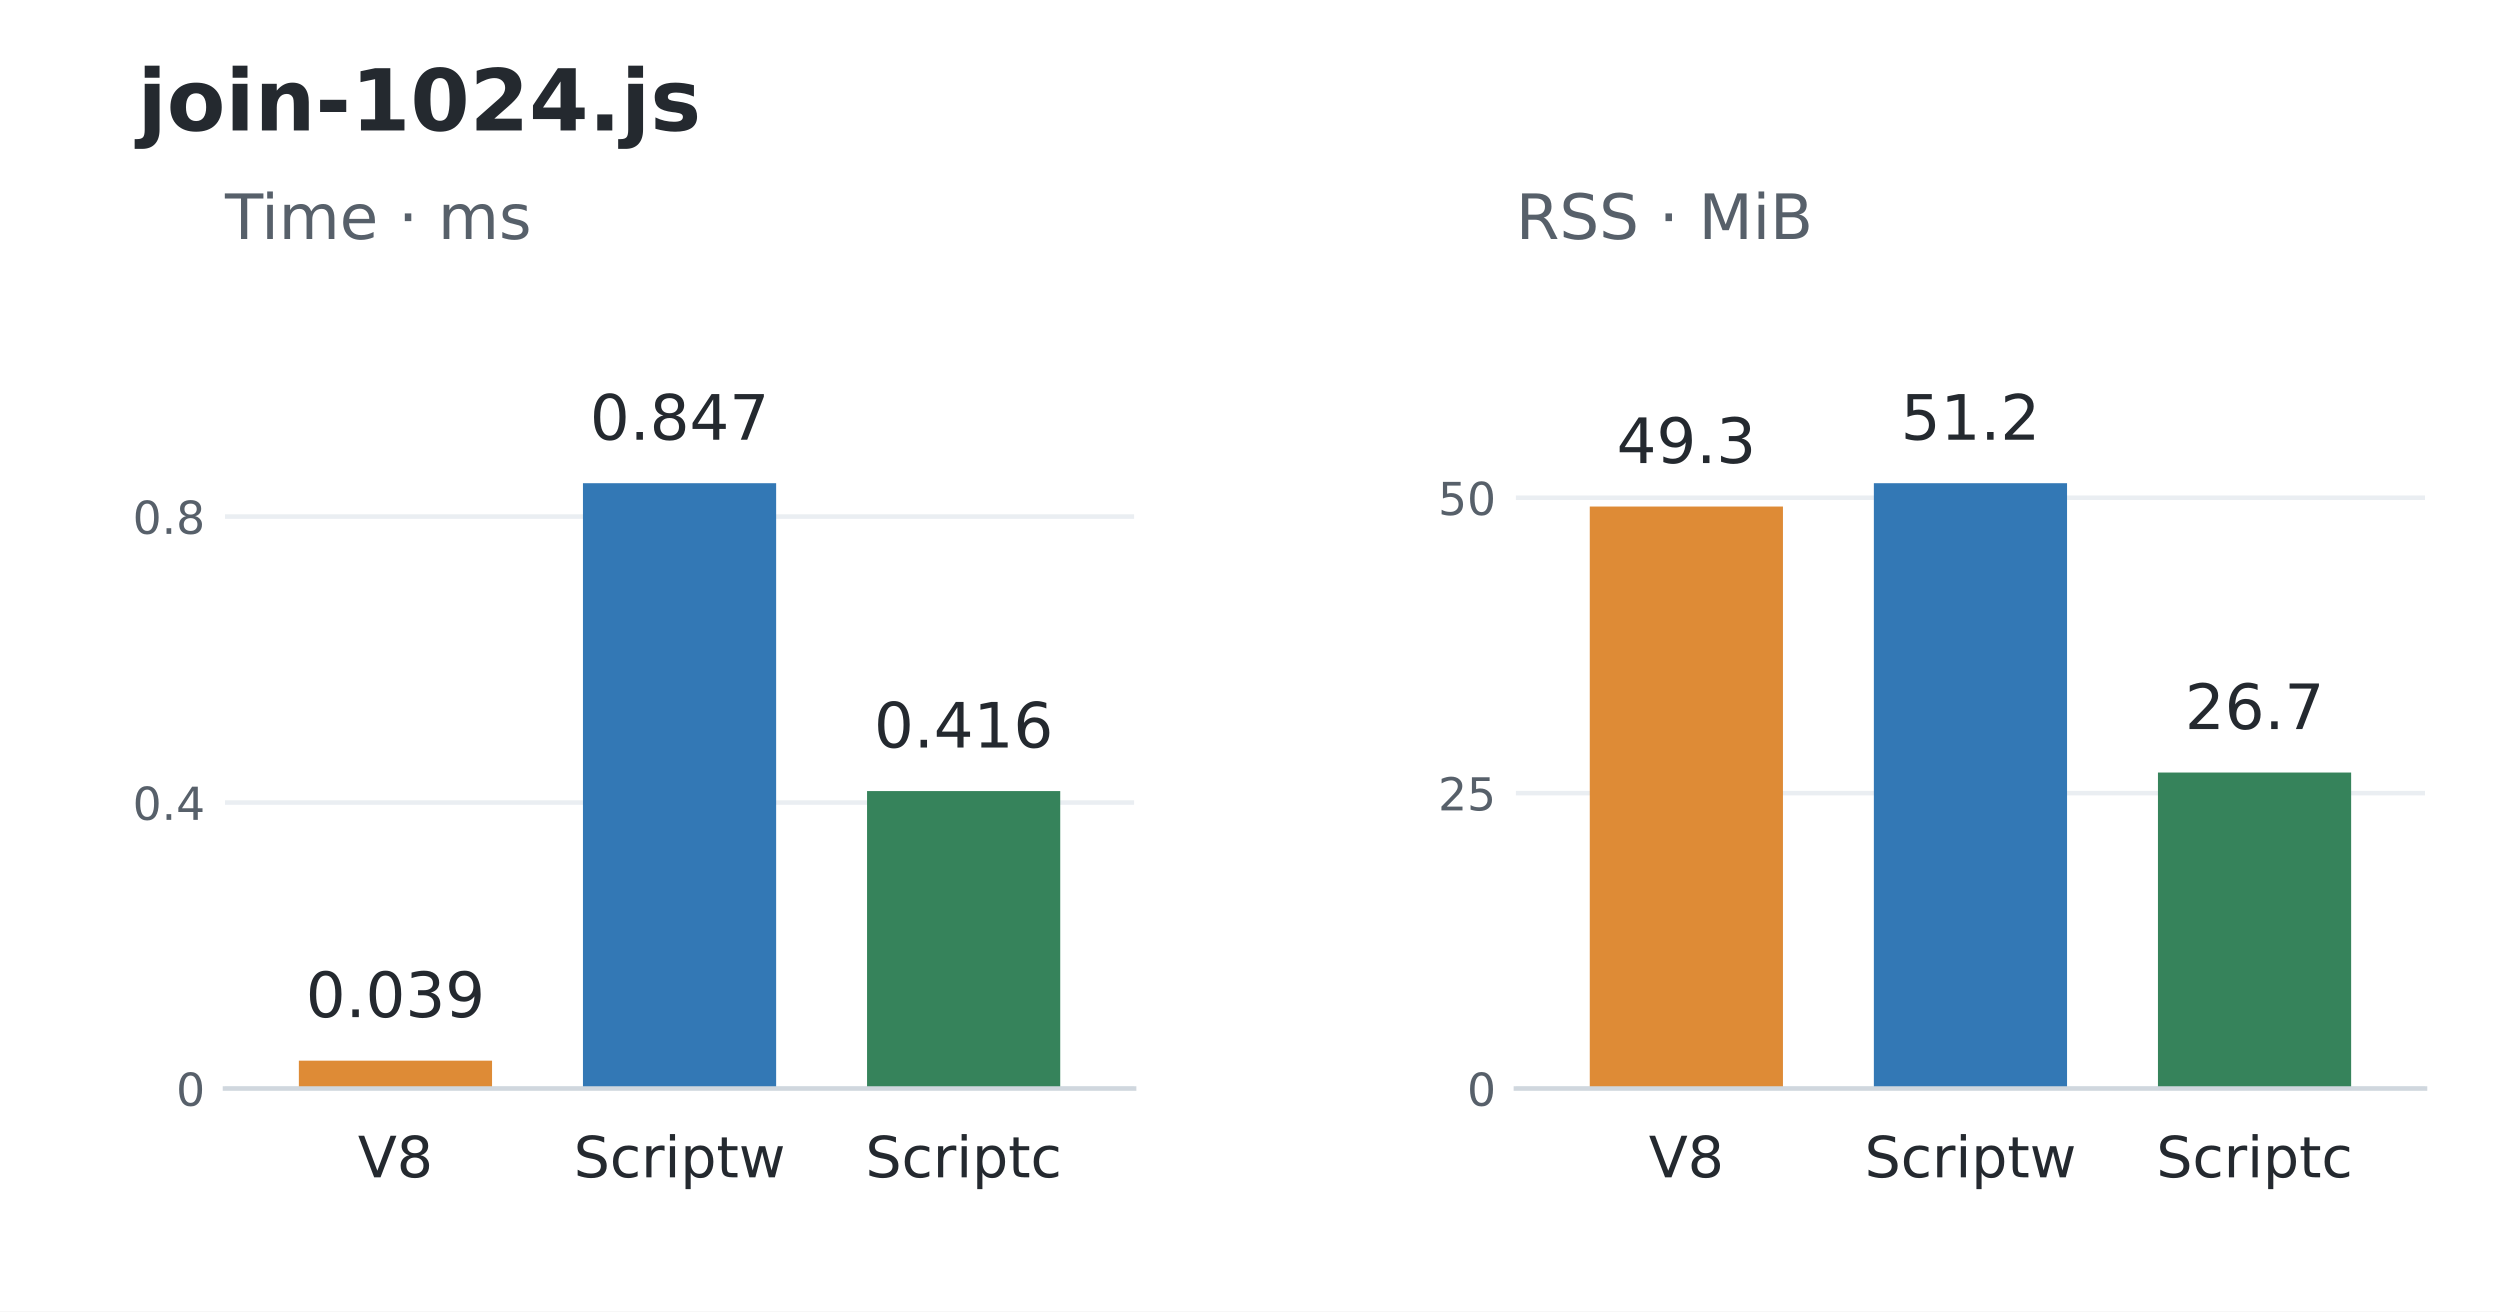
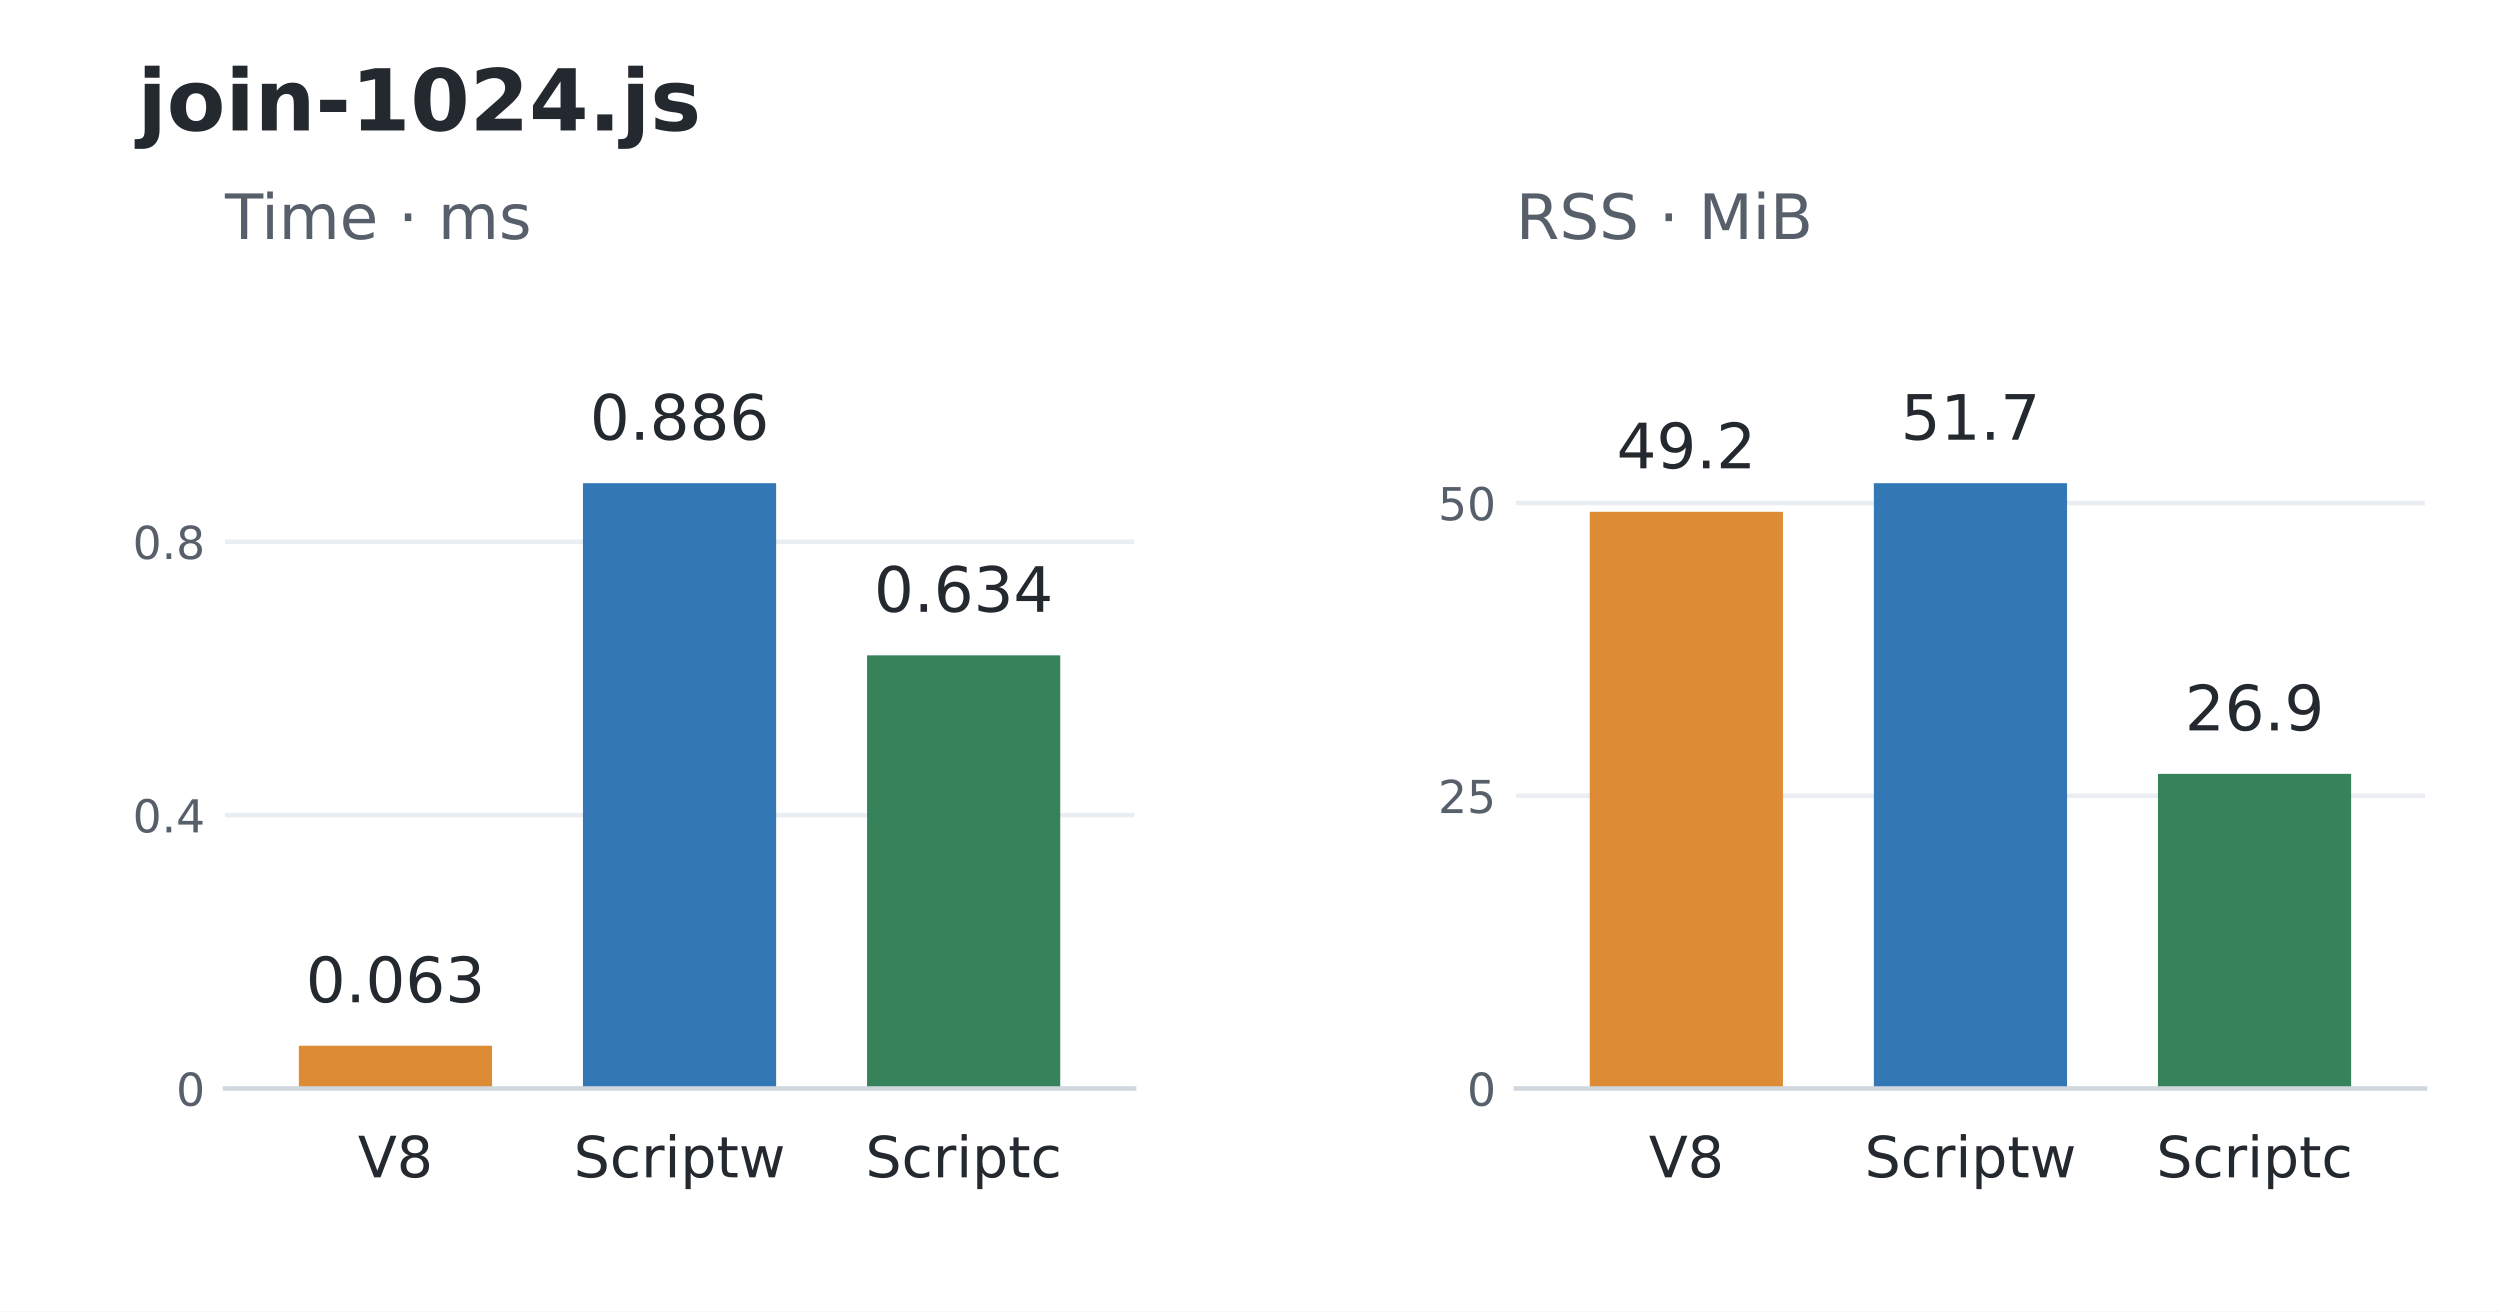
<svg xmlns="http://www.w3.org/2000/svg" width="439.2pt" height="230.4pt" viewBox="0 0 439.2 230.4" version="1.1">
  <defs>
    <style type="text/css">*{stroke-linejoin: round; stroke-linecap: butt}</style>
  </defs>
  <g id="figure_1">
    <g id="patch_1">
      <path d="M 0 230.4 L 439.2 230.4 L 439.2 0 L 0 0 z " style="fill: #ffffff" />
    </g>
    <g id="axes_1">
      <g id="patch_2">
        <path d="M 39.528 191.232 L 199.237 191.232 L 199.237 52.992 L 39.528 52.992 z " style="fill: #ffffff" />
      </g>
      <g id="matplotlib.axis_1">
        <g id="xtick_1">
          <g id="line2d_1" />
          <g id="text_1">
            <text style="font-size: 10px; font-family: 'DejaVu Sans'; text-anchor: middle; fill: #24292f" x="69.473" y="206.83" transform="rotate(-0 69.47346 206.8297)">V8</text>
          </g>
        </g>
        <g id="xtick_2">
          <g id="line2d_2" />
          <g id="text_2">
            <text style="font-size: 10px; font-family: 'DejaVu Sans'; text-anchor: middle; fill: #24292f" x="119.383" y="206.83" transform="rotate(-0 119.3825 206.8304)">Scriptw</text>
          </g>
        </g>
        <g id="xtick_3">
          <g id="line2d_3" />
          <g id="text_3">
            <text style="font-size: 10px; font-family: 'DejaVu Sans'; text-anchor: middle; fill: #24292f" x="169.292" y="206.83" transform="rotate(-0 169.2916 206.8304)">Scriptc</text>
          </g>
        </g>
      </g>
      <g id="matplotlib.axis_2">
        <g id="ytick_1">
          <g id="line2d_4">
            <path d="M 39.528 191.232 L 199.237 191.232 " clip-path="url(#p648741f3fb)" style="fill: none; stroke: #eaeef2; stroke-width: 0.8; stroke-linecap: square" />
          </g>
          <g id="line2d_5" />
          <g id="text_4">
            <text style="font-size: 8px; font-family: 'DejaVu Sans'; text-anchor: end; fill: #57606a" x="36.028" y="194.271" transform="rotate(-0 36.028 194.2711)">0</text>
          </g>
        </g>
        <g id="ytick_2">
          <g id="line2d_6">
-             <path d="M 39.528 140.992 L 199.237 140.992 " clip-path="url(#p648741f3fb)" style="fill: none; stroke: #eaeef2; stroke-width: 0.8; stroke-linecap: square" />
+             <path d="M 39.528 143.201 L 199.237 143.201 " clip-path="url(#p648741f3fb)" style="fill: none; stroke: #eaeef2; stroke-width: 0.8; stroke-linecap: square" />
          </g>
          <g id="line2d_7" />
          <g id="text_5">
-             <text style="font-size: 8px; font-family: 'DejaVu Sans'; text-anchor: end; fill: #57606a" x="36.028" y="144.031" transform="rotate(-0 36.028 144.0312)">0.4</text>
+             <text style="font-size: 8px; font-family: 'DejaVu Sans'; text-anchor: end; fill: #57606a" x="36.028" y="146.24" transform="rotate(-0 36.028 146.2397)">0.4</text>
          </g>
        </g>
        <g id="ytick_3">
          <g id="line2d_8">
-             <path d="M 39.528 90.752 L 199.237 90.752 " clip-path="url(#p648741f3fb)" style="fill: none; stroke: #eaeef2; stroke-width: 0.8; stroke-linecap: square" />
+             <path d="M 39.528 95.169 L 199.237 95.169 " clip-path="url(#p648741f3fb)" style="fill: none; stroke: #eaeef2; stroke-width: 0.8; stroke-linecap: square" />
          </g>
          <g id="line2d_9" />
          <g id="text_6">
-             <text style="font-size: 8px; font-family: 'DejaVu Sans'; text-anchor: end; fill: #57606a" x="36.028" y="93.791" transform="rotate(-0 36.028 93.79132)">0.8</text>
+             <text style="font-size: 8px; font-family: 'DejaVu Sans'; text-anchor: end; fill: #57606a" x="36.028" y="98.208" transform="rotate(-0 36.028 98.20826)">0.8</text>
          </g>
        </g>
      </g>
      <g id="patch_3">
-         <path d="M 52.504 191.232 L 86.443 191.232 L 86.443 186.337 L 52.504 186.337 z " clip-path="url(#p648741f3fb)" style="fill: #de8b36" />
+         <path d="M 52.504 191.232 L 86.443 191.232 L 86.443 183.718 L 52.504 183.718 z " clip-path="url(#p648741f3fb)" style="fill: #de8b36" />
      </g>
      <g id="patch_4">
        <path d="M 102.413 191.232 L 136.352 191.232 L 136.352 84.894 L 102.413 84.894 z " clip-path="url(#p648741f3fb)" style="fill: #3378b5" />
      </g>
      <g id="patch_5">
-         <path d="M 152.323 191.232 L 186.261 191.232 L 186.261 138.971 L 152.323 138.971 z " clip-path="url(#p648741f3fb)" style="fill: #36835b" />
+         <path d="M 152.323 191.232 L 186.261 191.232 L 186.261 115.128 L 152.323 115.128 z " clip-path="url(#p648741f3fb)" style="fill: #36835b" />
      </g>
      <g id="patch_6">
        <path d="M 39.528 191.232 L 199.237 191.232 " style="fill: none; stroke: #d0d7de; stroke-width: 0.8; stroke-linejoin: miter; stroke-linecap: square" />
      </g>
      <g id="text_7">
-         <text style="font-size: 11px; font-family: 'DejaVu Sans'; text-anchor: middle; fill: #24292f" x="69.473" y="178.694" transform="rotate(-0 69.47346 178.6943)">0.039</text>
+         <text style="font-size: 11px; font-family: 'DejaVu Sans'; text-anchor: middle; fill: #24292f" x="69.473" y="176.075" transform="rotate(-0 69.47346 176.0752)">0.063</text>
      </g>
      <g id="text_8">
-         <text style="font-size: 11px; font-family: 'DejaVu Sans'; text-anchor: middle; fill: #24292f" x="119.383" y="77.251" transform="rotate(-0 119.3825 77.25096)">0.847</text>
+         <text style="font-size: 11px; font-family: 'DejaVu Sans'; text-anchor: middle; fill: #24292f" x="119.383" y="77.251" transform="rotate(-0 119.3825 77.25096)">0.886</text>
      </g>
      <g id="text_9">
-         <text style="font-size: 11px; font-family: 'DejaVu Sans'; text-anchor: middle; fill: #24292f" x="169.292" y="131.328" transform="rotate(-0 169.2916 131.3283)">0.416</text>
+         <text style="font-size: 11px; font-family: 'DejaVu Sans'; text-anchor: middle; fill: #24292f" x="169.292" y="107.485" transform="rotate(-0 169.2916 107.4854)">0.634</text>
      </g>
      <g id="text_10">
        <text style="font-size: 11px; font-family: 'DejaVu Sans'; text-anchor: start; fill: #57606a" x="39.528" y="41.992" transform="rotate(-0 39.528 41.992)">Time · ms</text>
      </g>
    </g>
    <g id="axes_2">
      <g id="patch_7">
        <path d="M 266.315 191.232 L 426.024 191.232 L 426.024 52.992 L 266.315 52.992 z " style="fill: #ffffff" />
      </g>
      <g id="matplotlib.axis_3">
        <g id="xtick_4">
          <g id="line2d_10" />
          <g id="text_11">
            <text style="font-size: 10px; font-family: 'DejaVu Sans'; text-anchor: middle; fill: #24292f" x="296.26" y="206.83" transform="rotate(-0 296.2604 206.8297)">V8</text>
          </g>
        </g>
        <g id="xtick_5">
          <g id="line2d_11" />
          <g id="text_12">
            <text style="font-size: 10px; font-family: 'DejaVu Sans'; text-anchor: middle; fill: #24292f" x="346.169" y="206.83" transform="rotate(-0 346.1695 206.8304)">Scriptw</text>
          </g>
        </g>
        <g id="xtick_6">
          <g id="line2d_12" />
          <g id="text_13">
            <text style="font-size: 10px; font-family: 'DejaVu Sans'; text-anchor: middle; fill: #24292f" x="396.079" y="206.83" transform="rotate(-0 396.0785 206.8304)">Scriptc</text>
          </g>
        </g>
      </g>
      <g id="matplotlib.axis_4">
        <g id="ytick_4">
          <g id="line2d_13">
            <path d="M 266.315 191.232 L 426.024 191.232 " clip-path="url(#pf3a1462166)" style="fill: none; stroke: #eaeef2; stroke-width: 0.8; stroke-linecap: square" />
          </g>
          <g id="line2d_14" />
          <g id="text_14">
            <text style="font-size: 8px; font-family: 'DejaVu Sans'; text-anchor: end; fill: #57606a" x="262.815" y="194.271" transform="rotate(-0 262.8149 194.2711)">0</text>
          </g>
        </g>
        <g id="ytick_5">
          <g id="line2d_15">
-             <path d="M 266.315 139.336 L 426.024 139.336 " clip-path="url(#pf3a1462166)" style="fill: none; stroke: #eaeef2; stroke-width: 0.8; stroke-linecap: square" />
+             <path d="M 266.315 139.797 L 426.024 139.797 " clip-path="url(#pf3a1462166)" style="fill: none; stroke: #eaeef2; stroke-width: 0.8; stroke-linecap: square" />
          </g>
          <g id="line2d_16" />
          <g id="text_15">
-             <text style="font-size: 8px; font-family: 'DejaVu Sans'; text-anchor: end; fill: #57606a" x="262.815" y="142.375" transform="rotate(-0 262.8149 142.3749)">25</text>
+             <text style="font-size: 8px; font-family: 'DejaVu Sans'; text-anchor: end; fill: #57606a" x="262.815" y="142.836" transform="rotate(-0 262.8149 142.8358)">25</text>
          </g>
        </g>
        <g id="ytick_6">
          <g id="line2d_17">
-             <path d="M 266.315 87.44 L 426.024 87.44 " clip-path="url(#pf3a1462166)" style="fill: none; stroke: #eaeef2; stroke-width: 0.8; stroke-linecap: square" />
+             <path d="M 266.315 88.361 L 426.024 88.361 " clip-path="url(#pf3a1462166)" style="fill: none; stroke: #eaeef2; stroke-width: 0.8; stroke-linecap: square" />
          </g>
          <g id="line2d_18" />
          <g id="text_16">
-             <text style="font-size: 8px; font-family: 'DejaVu Sans'; text-anchor: end; fill: #57606a" x="262.815" y="90.479" transform="rotate(-0 262.8149 90.47876)">50</text>
+             <text style="font-size: 8px; font-family: 'DejaVu Sans'; text-anchor: end; fill: #57606a" x="262.815" y="91.4" transform="rotate(-0 262.8149 91.40046)">50</text>
          </g>
        </g>
      </g>
      <g id="patch_8">
-         <path d="M 279.291 191.232 L 313.229 191.232 L 313.229 88.988 L 279.291 88.988 z " clip-path="url(#pf3a1462166)" style="fill: #de8b36" />
+         <path d="M 279.291 191.232 L 313.229 191.232 L 313.229 89.917 L 279.291 89.917 z " clip-path="url(#pf3a1462166)" style="fill: #de8b36" />
      </g>
      <g id="patch_9">
        <path d="M 329.2 191.232 L 363.139 191.232 L 363.139 84.894 L 329.2 84.894 z " clip-path="url(#pf3a1462166)" style="fill: #3378b5" />
      </g>
      <g id="patch_10">
-         <path d="M 379.109 191.232 L 413.048 191.232 L 413.048 135.723 L 379.109 135.723 z " clip-path="url(#pf3a1462166)" style="fill: #36835b" />
+         <path d="M 379.109 191.232 L 413.048 191.232 L 413.048 135.955 L 379.109 135.955 z " clip-path="url(#pf3a1462166)" style="fill: #36835b" />
      </g>
      <g id="patch_11">
        <path d="M 266.315 191.232 L 426.024 191.232 " style="fill: none; stroke: #d0d7de; stroke-width: 0.8; stroke-linejoin: miter; stroke-linecap: square" />
      </g>
      <g id="text_17">
-         <text style="font-size: 11px; font-family: 'DejaVu Sans'; text-anchor: middle; fill: #24292f" x="296.26" y="81.346" transform="rotate(-0 296.2604 81.34589)">49.3</text>
+         <text style="font-size: 11px; font-family: 'DejaVu Sans'; text-anchor: middle; fill: #24292f" x="296.26" y="82.274" transform="rotate(-0 296.2604 82.27394)">49.2</text>
      </g>
      <g id="text_18">
-         <text style="font-size: 11px; font-family: 'DejaVu Sans'; text-anchor: middle; fill: #24292f" x="346.169" y="77.251" transform="rotate(-0 346.1695 77.25096)">51.2</text>
+         <text style="font-size: 11px; font-family: 'DejaVu Sans'; text-anchor: middle; fill: #24292f" x="346.169" y="77.251" transform="rotate(-0 346.1695 77.25096)">51.7</text>
      </g>
      <g id="text_19">
-         <text style="font-size: 11px; font-family: 'DejaVu Sans'; text-anchor: middle; fill: #24292f" x="396.079" y="128.081" transform="rotate(-0 396.0785 128.0808)">26.7</text>
+         <text style="font-size: 11px; font-family: 'DejaVu Sans'; text-anchor: middle; fill: #24292f" x="396.079" y="128.313" transform="rotate(-0 396.0785 128.3125)">26.9</text>
      </g>
      <g id="text_20">
        <text style="font-size: 11px; font-family: 'DejaVu Sans'; text-anchor: start; fill: #57606a" x="266.315" y="41.992" transform="rotate(-0 266.3149 41.992)">RSS · MiB</text>
      </g>
    </g>
    <g id="text_21">
      <text style="font-weight: 700; font-size: 15px; font-family: 'DejaVu Sans'; text-anchor: start; fill: #24292f" x="24.156" y="22.918" transform="rotate(-0 24.156 22.91766)">join-1024.js</text>
    </g>
  </g>
  <defs>
    <clipPath id="p648741f3fb">
      <rect x="39.528" y="52.992" width="159.709" height="138.24" />
    </clipPath>
    <clipPath id="pf3a1462166">
      <rect x="266.315" y="52.992" width="159.709" height="138.24" />
    </clipPath>
  </defs>
</svg>
